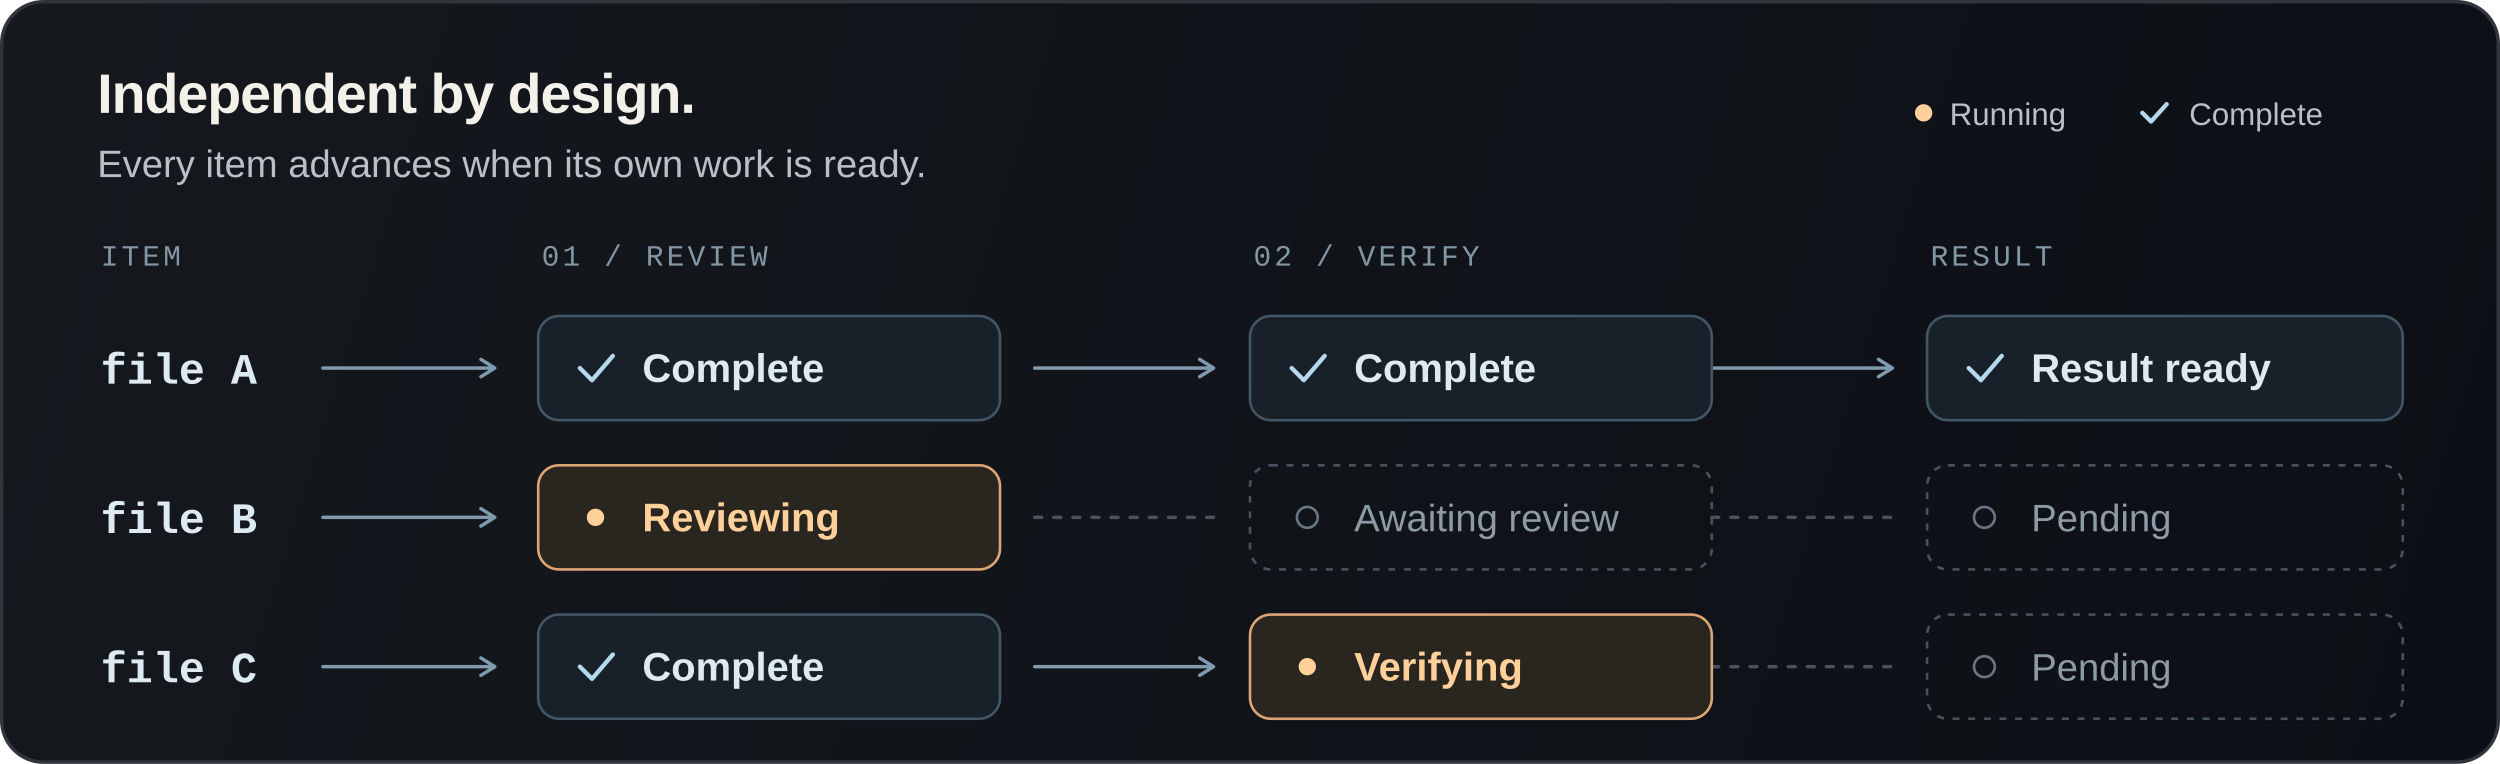
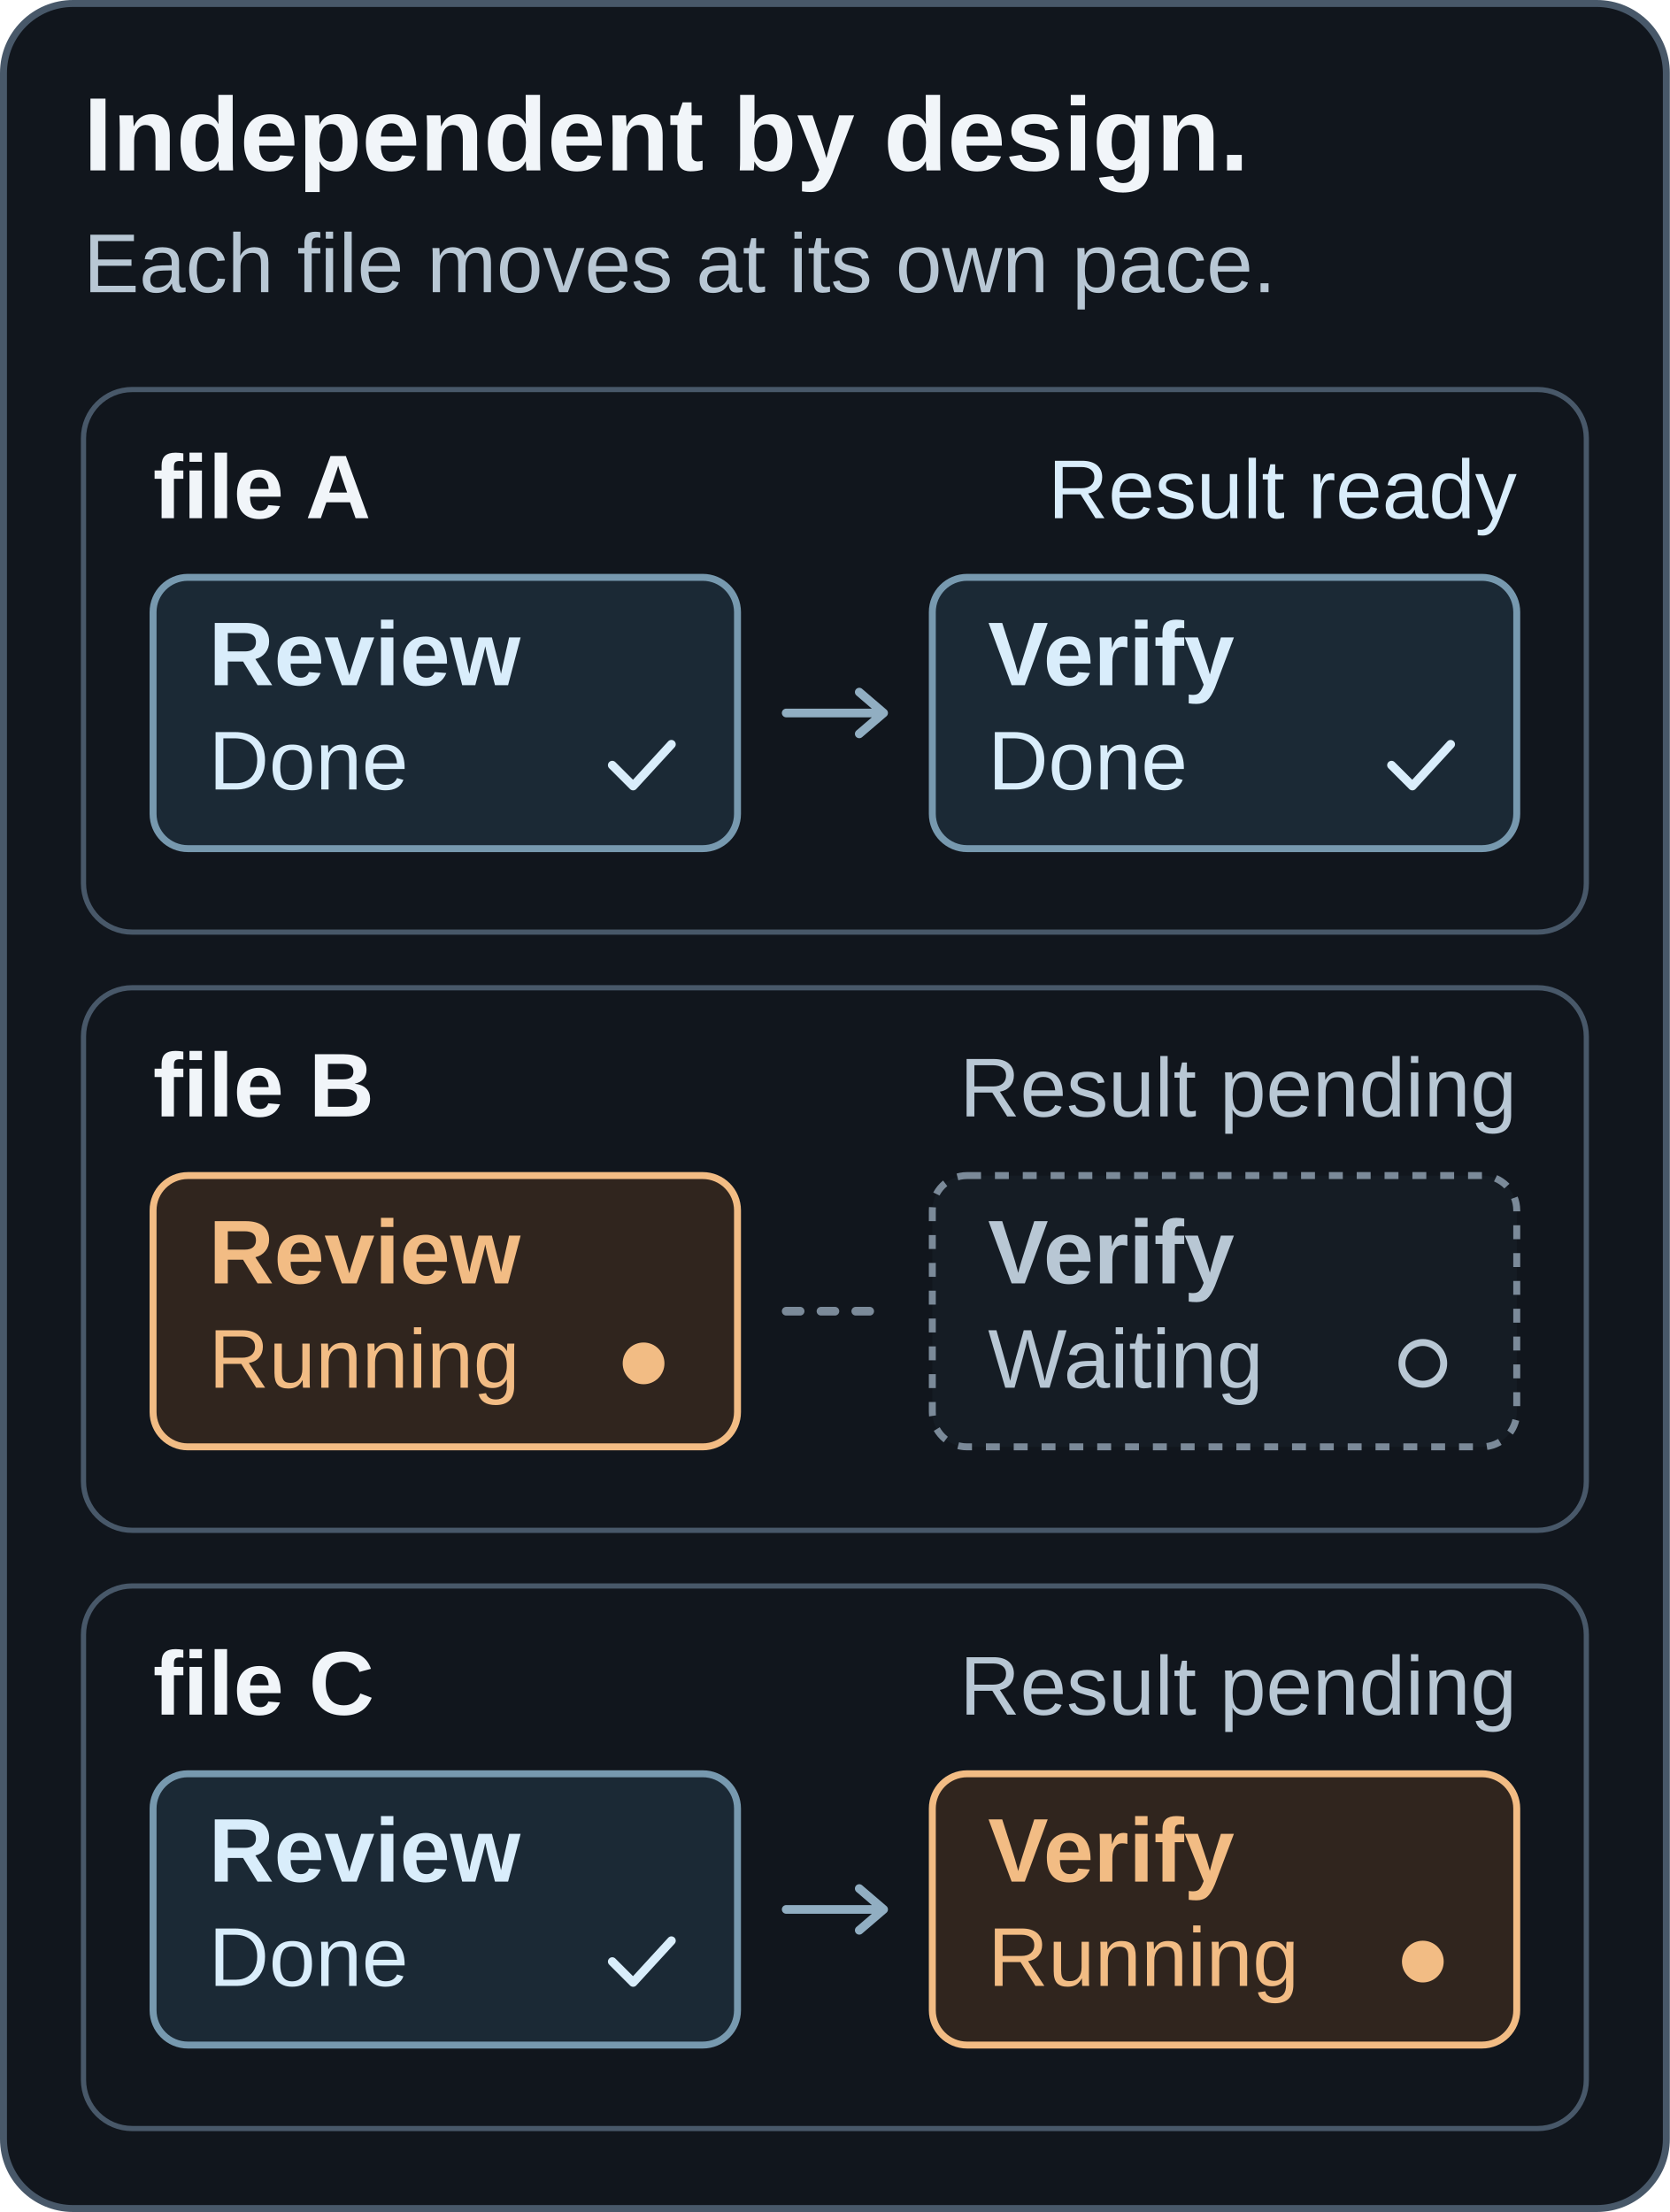
- <svg xmlns="http://www.w3.org/2000/svg" width="1440" height="440" viewBox="0 0 1440 440" fill="none" role="img" aria-labelledby="title description">
-   <defs>
-     <linearGradient id="paper" x1="0" y1="0" x2="1440" y2="440" gradientUnits="userSpaceOnUse">
-       <stop stop-color="#15181D" />
-       <stop offset="1" stop-color="#0C1016" />
-     </linearGradient>
-   </defs>
-   <rect x="1" y="1" width="1438" height="438" rx="24" fill="url(#paper)" stroke="#31343B" stroke-width="2" />
+ <svg xmlns="http://www.w3.org/2000/svg" width="480" height="636" viewBox="0 0 480 636" fill="none" role="img" aria-labelledby="title description">
+   <rect x="1" y="1" width="478" height="634" rx="20" fill="#11161D" stroke="#485869" stroke-width="2" />
  <g font-family="Arial, Helvetica, 'Liberation Sans', sans-serif">
-     <text x="56" y="65" fill="#F3F1EA" font-size="32" font-weight="700" letter-spacing="-.6">Independent by design.</text>
-     <text x="56" y="102" fill="#B9C0C8" font-size="22">Every item advances when its own work is ready.</text>
-     <circle cx="1108" cy="65" r="5" fill="#FFD09A" />
-     <text x="1123" y="72" fill="#B9C0C8" font-size="18">Running</text>
-     <path d="M1234 65L1239 70L1248 60" stroke="#B5D8EC" stroke-width="2.5" stroke-linecap="round" stroke-linejoin="round" />
-     <text x="1261" y="72" fill="#B9C0C8" font-size="18">Complete</text>
-     <g fill="#8396A6" font-family="'Courier New', 'Liberation Mono', monospace" font-size="17" letter-spacing="1.8">
-       <text x="58" y="153">ITEM</text>
-       <text x="312" y="153">01 / REVIEW</text>
-       <text x="722" y="153">02 / VERIFY</text>
-       <text x="1112" y="153">RESULT</text>
+     <text x="24" y="49" fill="#F1F5F9" font-size="30" font-weight="700">Independent by design.</text>
+     <text x="24" y="84" fill="#B8C7D4" font-size="24">Each file moves at its own pace.</text>
+     <g>
+       <rect x="24" y="112" width="432" height="156" rx="14" stroke="#485869" stroke-width="1.5" />
+       <text x="44" y="149" fill="#F1F5F9" font-size="26" font-weight="700">file A</text>
+       <text x="436" y="149" text-anchor="end" fill="#D9EDFB" font-size="24">Result ready</text>
+       <rect x="44" y="166" width="168" height="78" rx="10" fill="#1B2935" stroke="#7799AF" stroke-width="2" />
+       <text x="60" y="197" fill="#D9EDFB" font-size="26" font-weight="700">Review</text>
+       <text x="60" y="227" fill="#D9EDFB" font-size="24">Done</text>
+       <path d="M176 220l6 6 11-12" stroke="#D9EDFB" stroke-width="2.5" stroke-linecap="round" stroke-linejoin="round" />
+       <rect x="268" y="166" width="168" height="78" rx="10" fill="#1B2935" stroke="#7799AF" stroke-width="2" />
+       <text x="284" y="197" fill="#D9EDFB" font-size="26" font-weight="700">Verify</text>
+       <text x="284" y="227" fill="#D9EDFB" font-size="24">Done</text>
+       <path d="M400 220l6 6 11-12" stroke="#D9EDFB" stroke-width="2.5" stroke-linecap="round" stroke-linejoin="round" />
+       <path d="M226 205h28m-7-6 7 6-7 6" stroke="#91AEC2" stroke-width="2.5" stroke-linecap="round" stroke-linejoin="round" />
    </g>
-     <g fill="#DEEAF1" font-family="'Courier New', 'Liberation Mono', monospace" font-size="25" font-weight="700">
-       <text x="58" y="221">file A</text>
-       <text x="58" y="307">file B</text>
-       <text x="58" y="393">file C</text>
+     <g>
+       <rect x="24" y="284" width="432" height="156" rx="14" stroke="#485869" stroke-width="1.5" />
+       <text x="44" y="321" fill="#F1F5F9" font-size="26" font-weight="700">file B</text>
+       <text x="436" y="321" text-anchor="end" fill="#B8C7D4" font-size="24">Result pending</text>
+       <rect x="44" y="338" width="168" height="78" rx="10" fill="#30251E" stroke="#F2BC84" stroke-width="2" />
+       <text x="60" y="369" fill="#F2BC84" font-size="26" font-weight="700">Review</text>
+       <text x="60" y="399" fill="#F2BC84" font-size="24">Running</text>
+       <circle cx="185" cy="392" r="5" fill="#F2BC84" stroke="#F2BC84" stroke-width="2" />
+       <rect x="268" y="338" width="168" height="78" rx="10" fill="#151C24" stroke="#7B8A99" stroke-width="2" stroke-dasharray="4 4" />
+       <text x="284" y="369" fill="#B8C7D4" font-size="26" font-weight="700">Verify</text>
+       <text x="284" y="399" fill="#B8C7D4" font-size="24">Waiting</text>
+       <circle cx="409" cy="392" r="6" fill="none" stroke="#B8C7D4" stroke-width="2" />
+       <path d="M226 377h28" stroke="#7B8A99" stroke-width="2.5" stroke-linecap="round" stroke-dasharray="4 6" />
    </g>
-     <g stroke="#809BAE" stroke-width="2" stroke-linecap="round" stroke-linejoin="round">
-       <path d="M186 212H285M277 207L285 212L277 217" />
-       <path d="M186 298H285M277 293L285 298L277 303" />
-       <path d="M186 384H285M277 379L285 384L277 389" />
-       <path d="M596 212H699M691 207L699 212L691 217" />
-       <path d="M986 212H1090M1082 207L1090 212L1082 217" />
-       <path d="M596 384H699M691 379L699 384L691 389" />
-     </g>
-     <g stroke="#46525E" stroke-width="2" stroke-linecap="round" stroke-dasharray="4 7">
-       <path d="M596 298H699" />
-       <path d="M986 298H1090" />
-       <path d="M986 384H1090" />
-     </g>
-     <g fill="#18212A" stroke="#425564" stroke-width="1.5">
-       <rect x="310" y="182" width="266" height="60" rx="12" />
-       <rect x="720" y="182" width="266" height="60" rx="12" />
-       <rect x="1110" y="182" width="274" height="60" rx="12" />
-       <rect x="310" y="354" width="266" height="60" rx="12" />
-     </g>
-     <g fill="#29251F" stroke="#DCA674" stroke-width="1.5">
-       <rect x="310" y="268" width="266" height="60" rx="12" />
-       <rect x="720" y="354" width="266" height="60" rx="12" />
-     </g>
-     <g stroke="#46525E" stroke-width="1.5" stroke-dasharray="4 5">
-       <rect x="720" y="268" width="266" height="60" rx="12" />
-       <rect x="1110" y="268" width="274" height="60" rx="12" />
-       <rect x="1110" y="354" width="274" height="60" rx="12" />
-     </g>
-     <g stroke="#B5D8EC" stroke-width="2.5" stroke-linecap="round" stroke-linejoin="round">
-       <path d="M334 212L341 219L353 205" />
-       <path d="M744 212L751 219L763 205" />
-       <path d="M1134 212L1141 219L1153 205" />
-       <path d="M334 384L341 391L353 377" />
-     </g>
-     <g fill="#DEEAF1" font-size="23" font-weight="700">
-       <text x="370" y="220">Complete</text>
-       <text x="780" y="220">Complete</text>
-       <text x="1170" y="220">Result ready</text>
-       <text x="370" y="392">Complete</text>
-     </g>
-     <g fill="#FFD09A">
-       <circle cx="343" cy="298" r="5" />
-       <circle cx="753" cy="384" r="5" />
-     </g>
-     <g fill="#FFD09A" font-size="23" font-weight="700">
-       <text x="370" y="306">Reviewing</text>
-       <text x="780" y="392">Verifying</text>
-     </g>
-     <g stroke="#697785" stroke-width="1.5">
-       <circle cx="753" cy="298" r="6" />
-       <circle cx="1143" cy="298" r="6" />
-       <circle cx="1143" cy="384" r="6" />
-     </g>
-     <g fill="#8E9AA6" font-size="22">
-       <text x="780" y="306">Awaiting review</text>
-       <text x="1170" y="306">Pending</text>
-       <text x="1170" y="392">Pending</text>
+     <g>
+       <rect x="24" y="456" width="432" height="156" rx="14" stroke="#485869" stroke-width="1.5" />
+       <text x="44" y="493" fill="#F1F5F9" font-size="26" font-weight="700">file C</text>
+       <text x="436" y="493" text-anchor="end" fill="#B8C7D4" font-size="24">Result pending</text>
+       <rect x="44" y="510" width="168" height="78" rx="10" fill="#1B2935" stroke="#7799AF" stroke-width="2" />
+       <text x="60" y="541" fill="#D9EDFB" font-size="26" font-weight="700">Review</text>
+       <text x="60" y="571" fill="#D9EDFB" font-size="24">Done</text>
+       <path d="M176 564l6 6 11-12" stroke="#D9EDFB" stroke-width="2.5" stroke-linecap="round" stroke-linejoin="round" />
+       <rect x="268" y="510" width="168" height="78" rx="10" fill="#30251E" stroke="#F2BC84" stroke-width="2" />
+       <text x="284" y="541" fill="#F2BC84" font-size="26" font-weight="700">Verify</text>
+       <text x="284" y="571" fill="#F2BC84" font-size="24">Running</text>
+       <circle cx="409" cy="564" r="5" fill="#F2BC84" stroke="#F2BC84" stroke-width="2" />
+       <path d="M226 549h28m-7-6 7 6-7 6" stroke="#91AEC2" stroke-width="2.5" stroke-linecap="round" stroke-linejoin="round" />
    </g>
  </g>
</svg>
